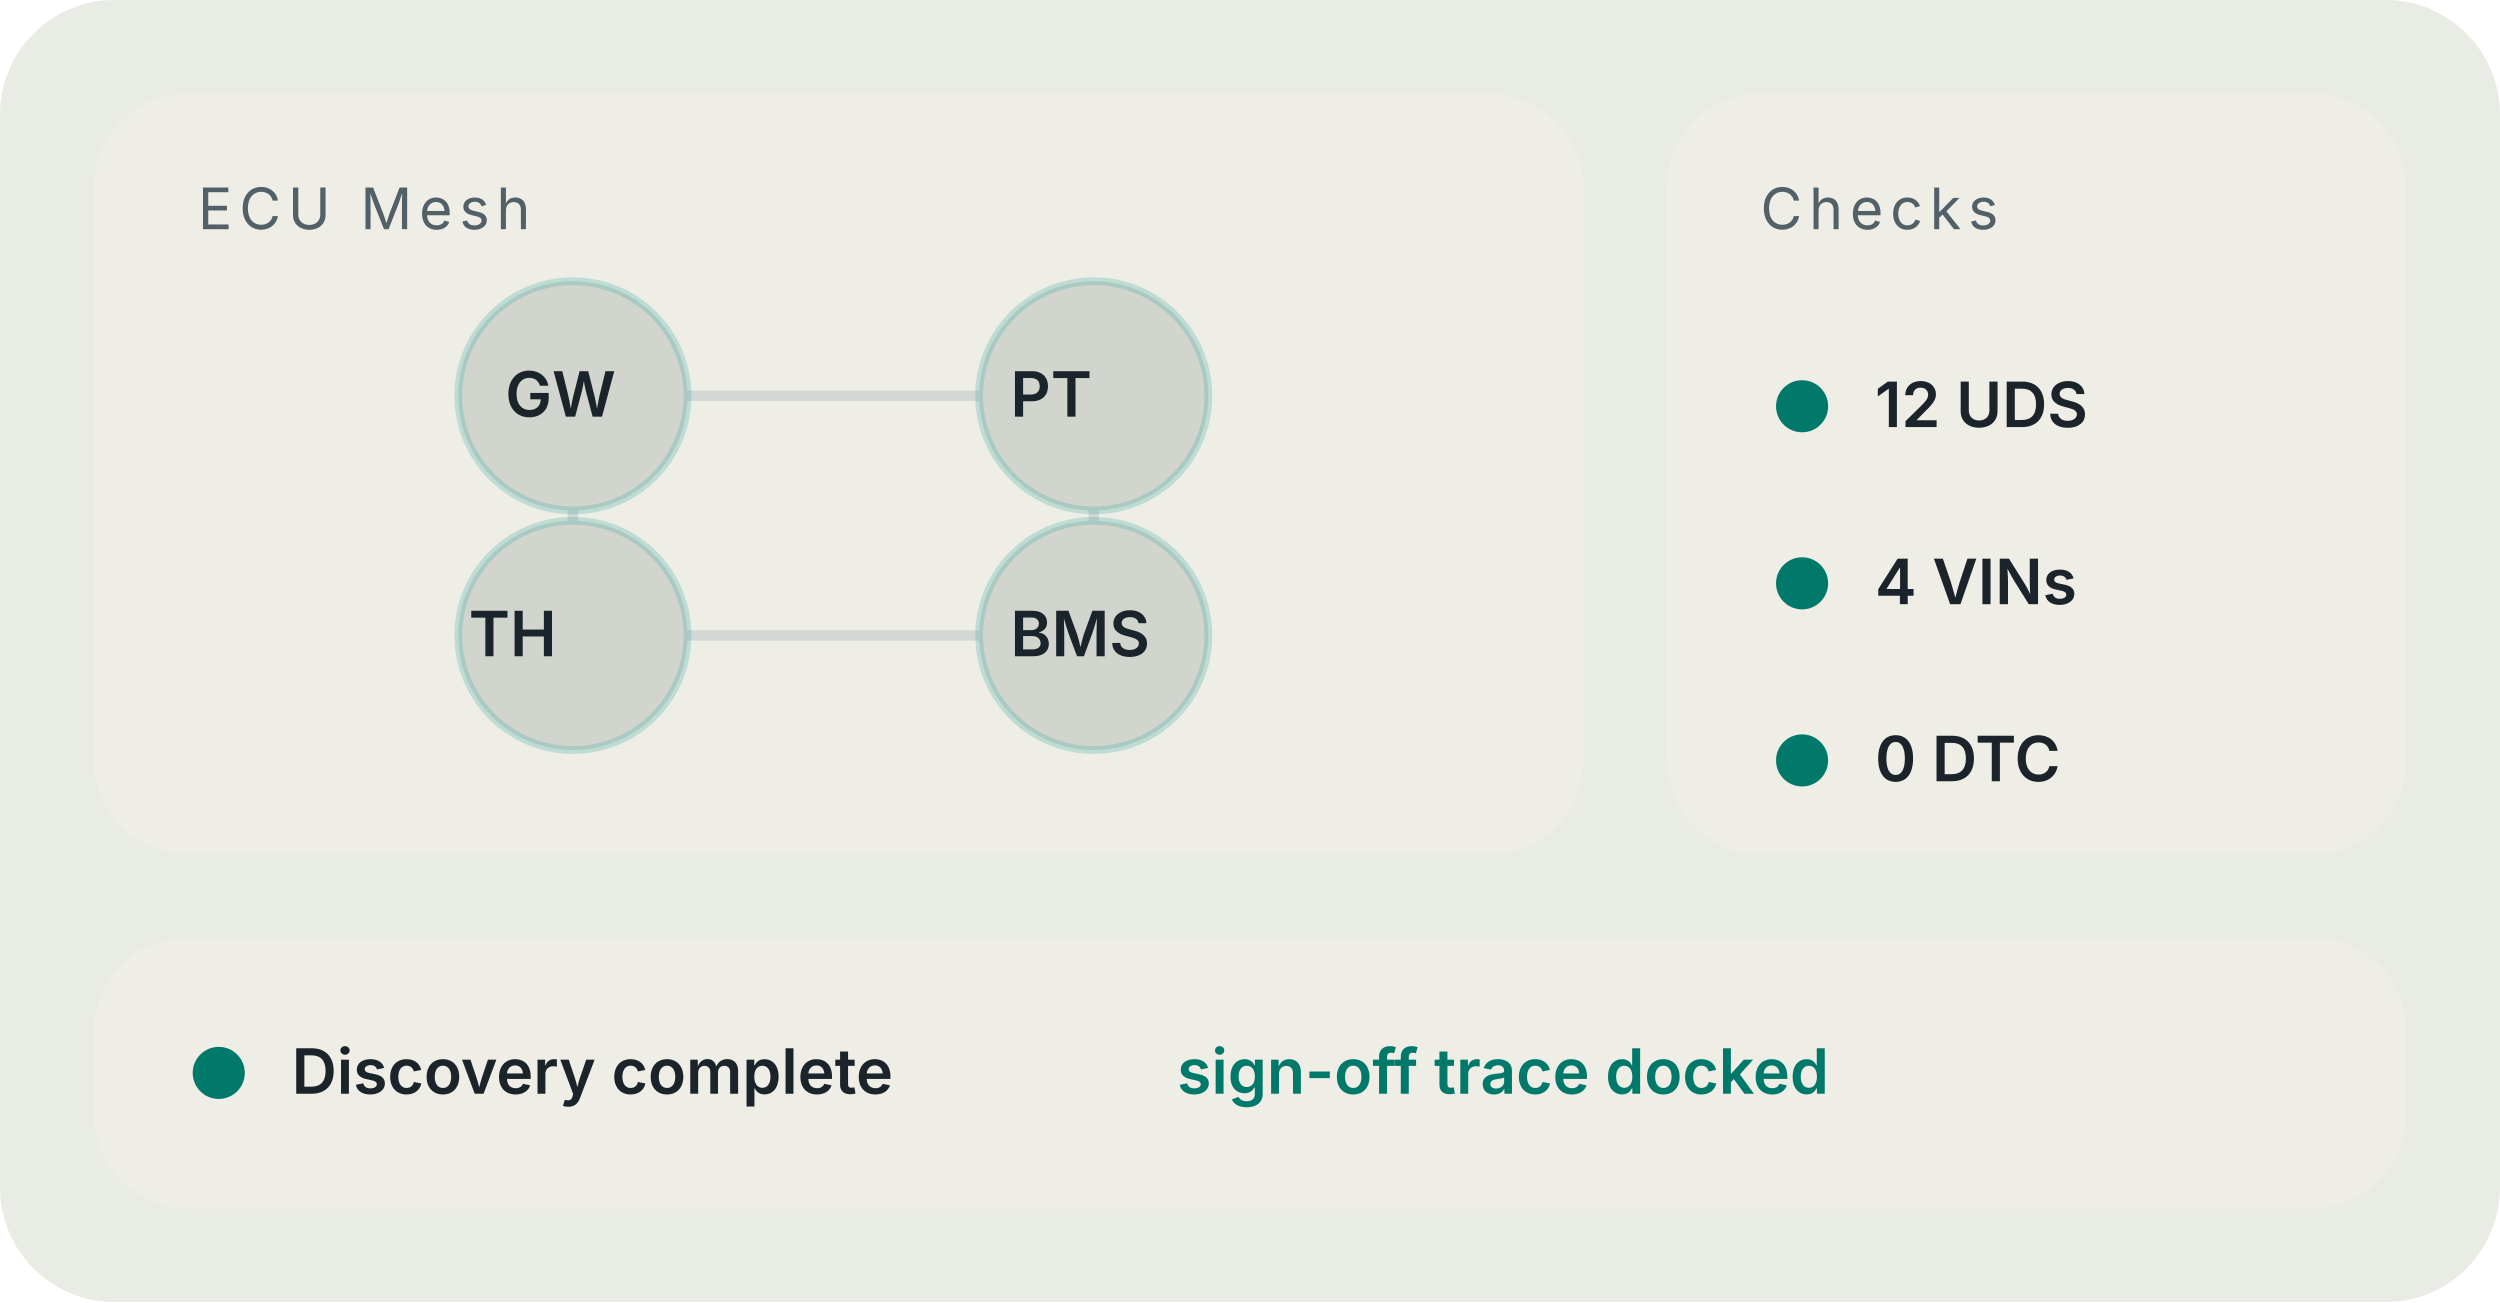
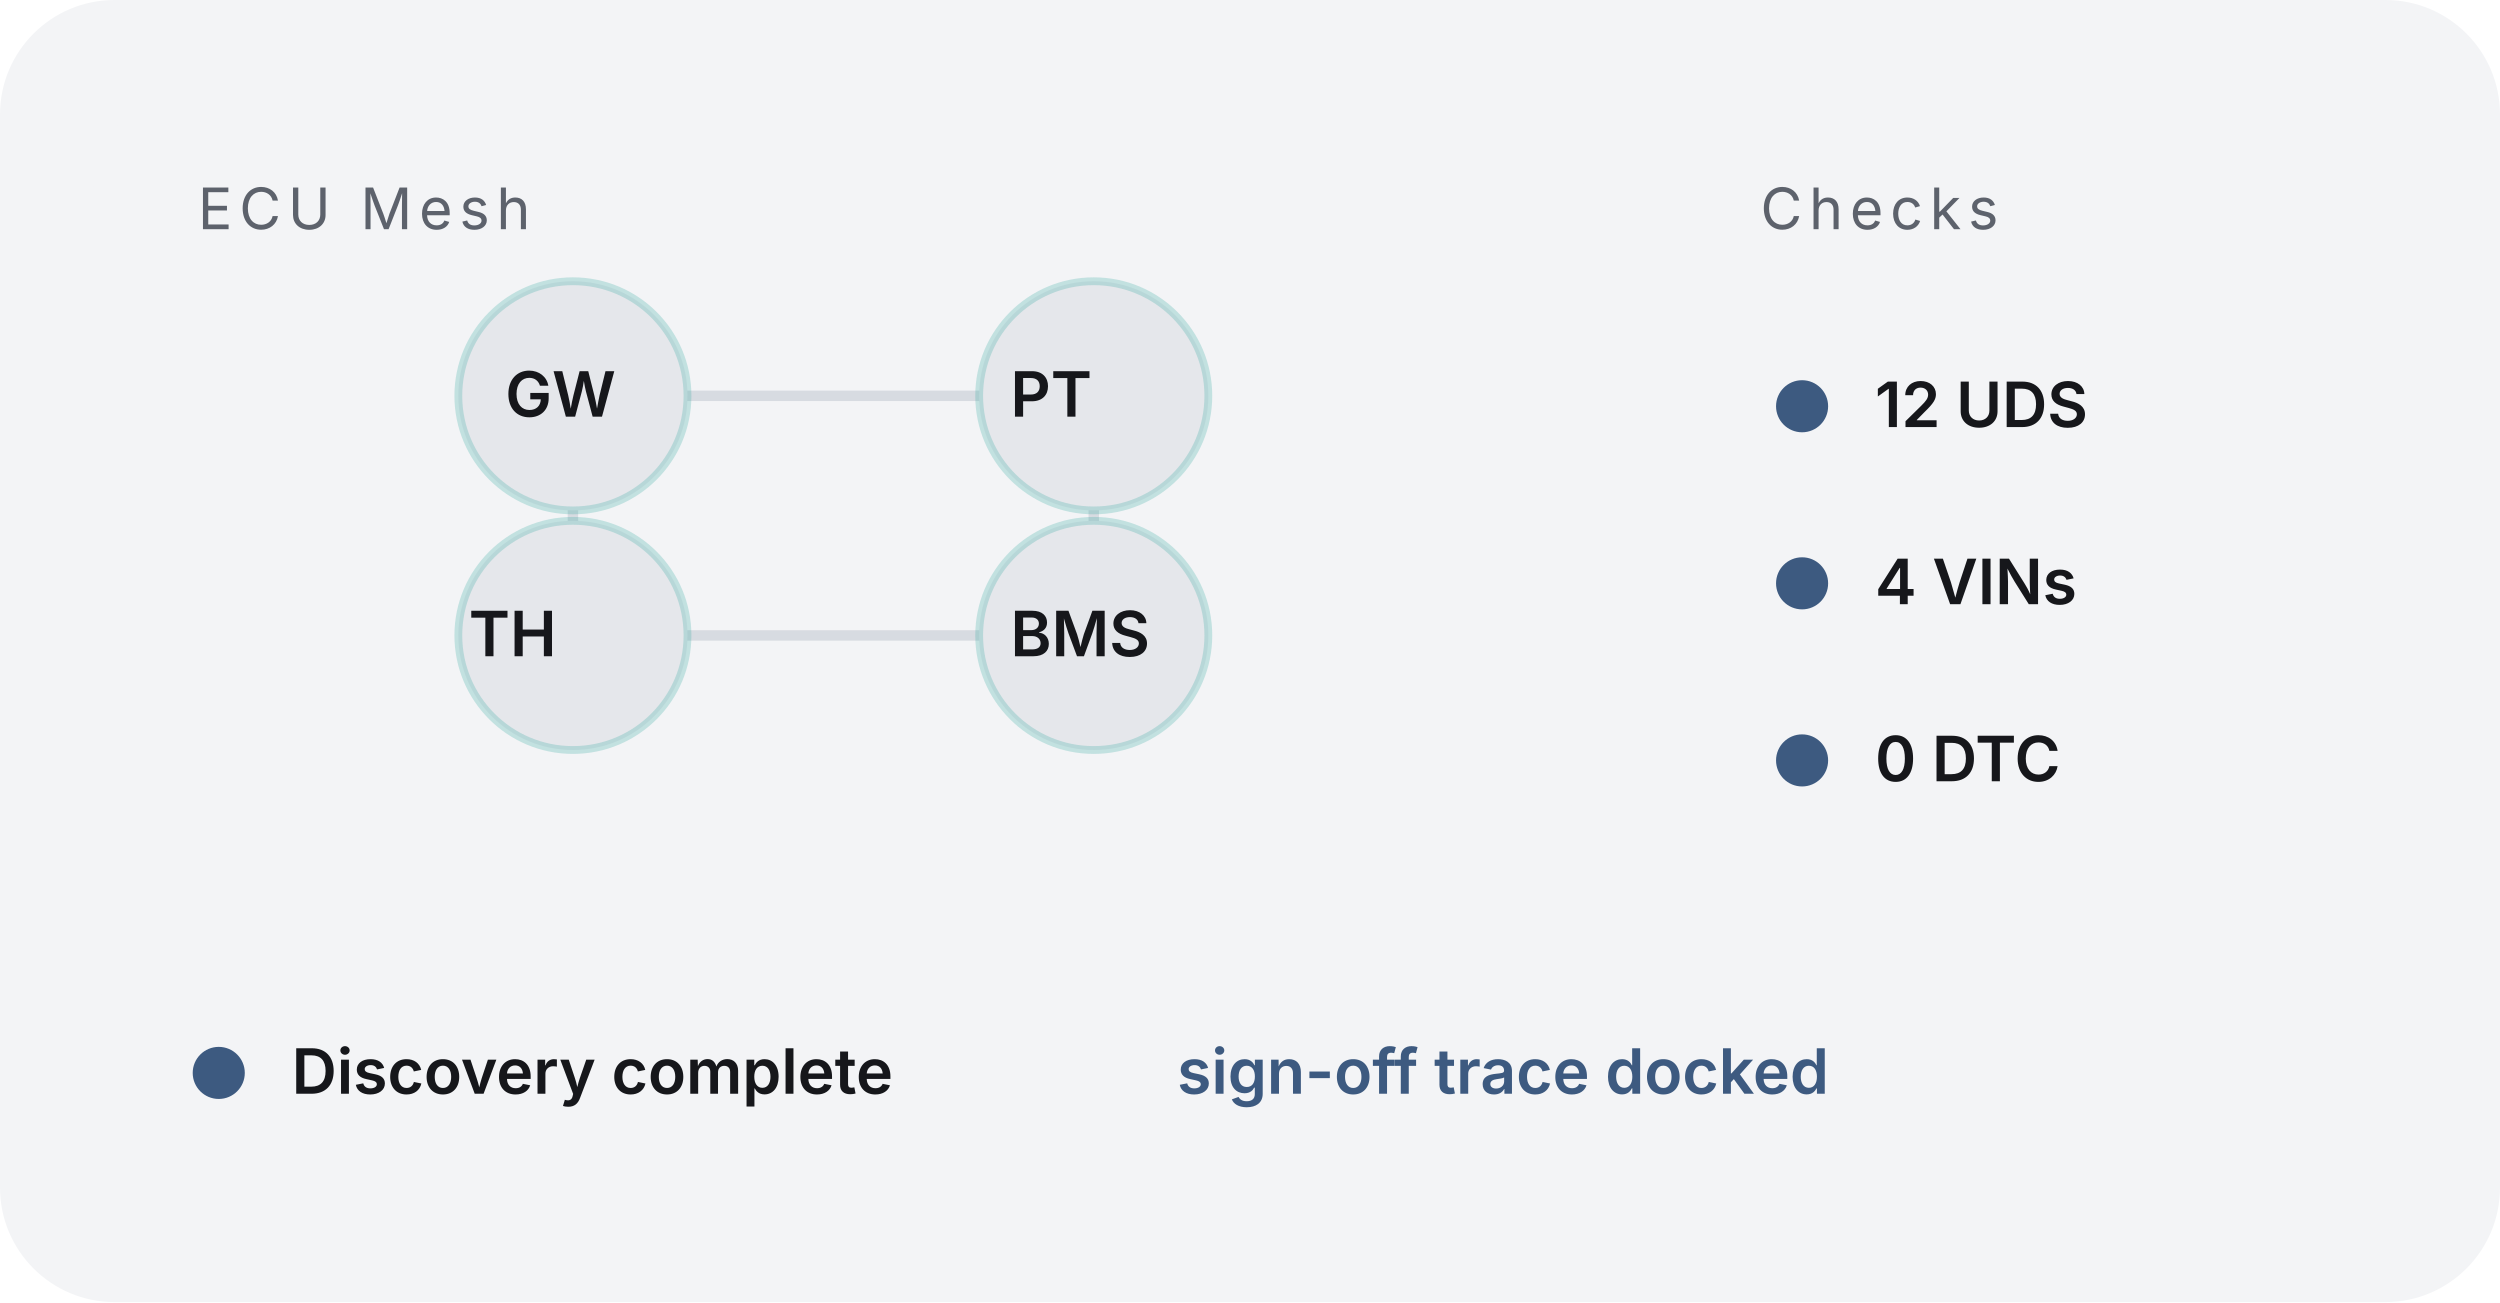
<svg xmlns="http://www.w3.org/2000/svg" viewBox="0 0 480 250" fill="none">
  <style>
-     .bg { fill: #e8ece4; }
-     .panel { fill: #eeeee6; }
+     .bg { fill: #f3f4f6; }
+     .panel { fill: #f3f4f6; }
    .link { stroke: rgba(143,155,168,0.28); stroke-width: 2; }
-     .node { fill: #d2d5ce; stroke: rgba(38,166,154,0.24); stroke-width: 1.5; }
+     .node { fill: #e5e7eb; stroke: rgba(38,166,154,0.24); stroke-width: 1.5; }
    .pulse-a { animation: pulseA 4.8s ease-in-out infinite; }
    .pulse-b { animation: pulseB 4.8s ease-in-out infinite; }
    .pulse-c { animation: pulseC 4.8s ease-in-out infinite; }
    .pulse-d { animation: pulseD 4.8s ease-in-out infinite; }
    .beam {
-       stroke: #00796b;
+       stroke: #3d5a80;
      stroke-width: 3;
      stroke-linecap: round;
      stroke-dasharray: 150;
      stroke-dashoffset: 150;
      animation: beam 4.8s ease-in-out infinite;
    }
    .beam-delay { animation-delay: 0.4s; }
    .dot { animation: dot 1.6s ease-in-out infinite; }
-     .label { fill: #526067; font: 11px Inter, Arial, sans-serif; letter-spacing: 0.12em; text-transform: uppercase; }
-     .value { fill: #1c242b; font: 600 12px Inter, Arial, sans-serif; }
-     .key { fill: #00796b; font: 600 12px Inter, Arial, sans-serif; }
-     @keyframes pulseA { 0%,100% { fill: #d2d5ce; } 16%,30% { fill: #00796b; } }
-     @keyframes pulseB { 0%,100% { fill: #d2d5ce; } 30%,44% { fill: #00796b; } }
-     @keyframes pulseC { 0%,100% { fill: #d2d5ce; } 44%,58% { fill: #00796b; } }
-     @keyframes pulseD { 0%,100% { fill: #d2d5ce; } 58%,72% { fill: #00796b; } }
+     .label { fill: #5d626c; font: 11px Inter, Arial, sans-serif; letter-spacing: 0.12em; text-transform: uppercase; }
+     .value { fill: #16171b; font: 600 12px Inter, Arial, sans-serif; }
+     .key { fill: #3d5a80; font: 600 12px Inter, Arial, sans-serif; }
+     @keyframes pulseA { 0%,100% { fill: #e5e7eb; } 16%,30% { fill: #3d5a80; } }
+     @keyframes pulseB { 0%,100% { fill: #e5e7eb; } 30%,44% { fill: #3d5a80; } }
+     @keyframes pulseC { 0%,100% { fill: #e5e7eb; } 44%,58% { fill: #3d5a80; } }
+     @keyframes pulseD { 0%,100% { fill: #e5e7eb; } 58%,72% { fill: #3d5a80; } }
    @keyframes beam {
      0%, 14% { stroke-dashoffset: 150; opacity: 0; }
      28%, 72% { stroke-dashoffset: 0; opacity: 1; }
      100% { stroke-dashoffset: 0; opacity: 0.25; }
    }
    @keyframes dot { 0%,100% { opacity: 0.4; } 50% { opacity: 1; } }
    @media (prefers-reduced-motion: reduce) {
      .pulse-a, .pulse-b, .pulse-c, .pulse-d, .beam, .beam-delay, .dot { animation: none !important; opacity: 1 !important; stroke-dashoffset: 0; }
    }
  </style>
  <rect class="bg" x="0" y="0" width="480" height="250" rx="22" />
  <rect class="panel" x="18" y="18" width="286" height="146" rx="18" />
  <rect class="panel" x="320" y="18" width="142" height="146" rx="18" />
  <rect class="panel" x="18" y="180" width="444" height="52" rx="18" />
  <line class="link" x1="110" y1="76" x2="210" y2="76" />
  <line class="link" x1="110" y1="122" x2="210" y2="122" />
  <line class="link" x1="110" y1="76" x2="110" y2="122" />
  <line class="link" x1="210" y1="76" x2="210" y2="122" />
  <path class="beam" d="M110 76 H210 V122" />
  <path class="beam beam-delay" d="M110 122 H210 V76" />
  <circle class="node pulse-a" cx="110" cy="76" r="22" />
  <circle class="node pulse-b" cx="210" cy="76" r="22" />
  <circle class="node pulse-c" cx="110" cy="122" r="22" />
  <circle class="node pulse-d" cx="210" cy="122" r="22" />
  <text class="value" x="97" y="80">GW</text>
  <text class="value" x="194" y="80">PT</text>
  <text class="value" x="90" y="126">TH</text>
  <text class="value" x="194" y="126">BMS</text>
  <text class="label" x="38" y="44">ECU Mesh</text>
  <text class="label" x="338" y="44">Checks</text>
-   <circle class="dot" cx="346" cy="78" r="5" fill="#00796b" />
+   <circle class="dot" cx="346" cy="78" r="5" fill="#3d5a80" />
  <text class="value" x="360" y="82">12 UDS</text>
-   <circle class="dot" cx="346" cy="112" r="5" fill="#00796b" />
+   <circle class="dot" cx="346" cy="112" r="5" fill="#3d5a80" />
  <text class="value" x="360" y="116">4 VINs</text>
-   <circle class="dot" cx="346" cy="146" r="5" fill="#00796b" />
+   <circle class="dot" cx="346" cy="146" r="5" fill="#3d5a80" />
  <text class="value" x="360" y="150">0 DTC</text>
-   <circle class="dot" cx="42" cy="206" r="5" fill="#00796b" />
+   <circle class="dot" cx="42" cy="206" r="5" fill="#3d5a80" />
  <text class="value" x="56" y="210">Discovery complete</text>
  <text class="key" x="226" y="210">sign-off trace docked</text>
</svg>
